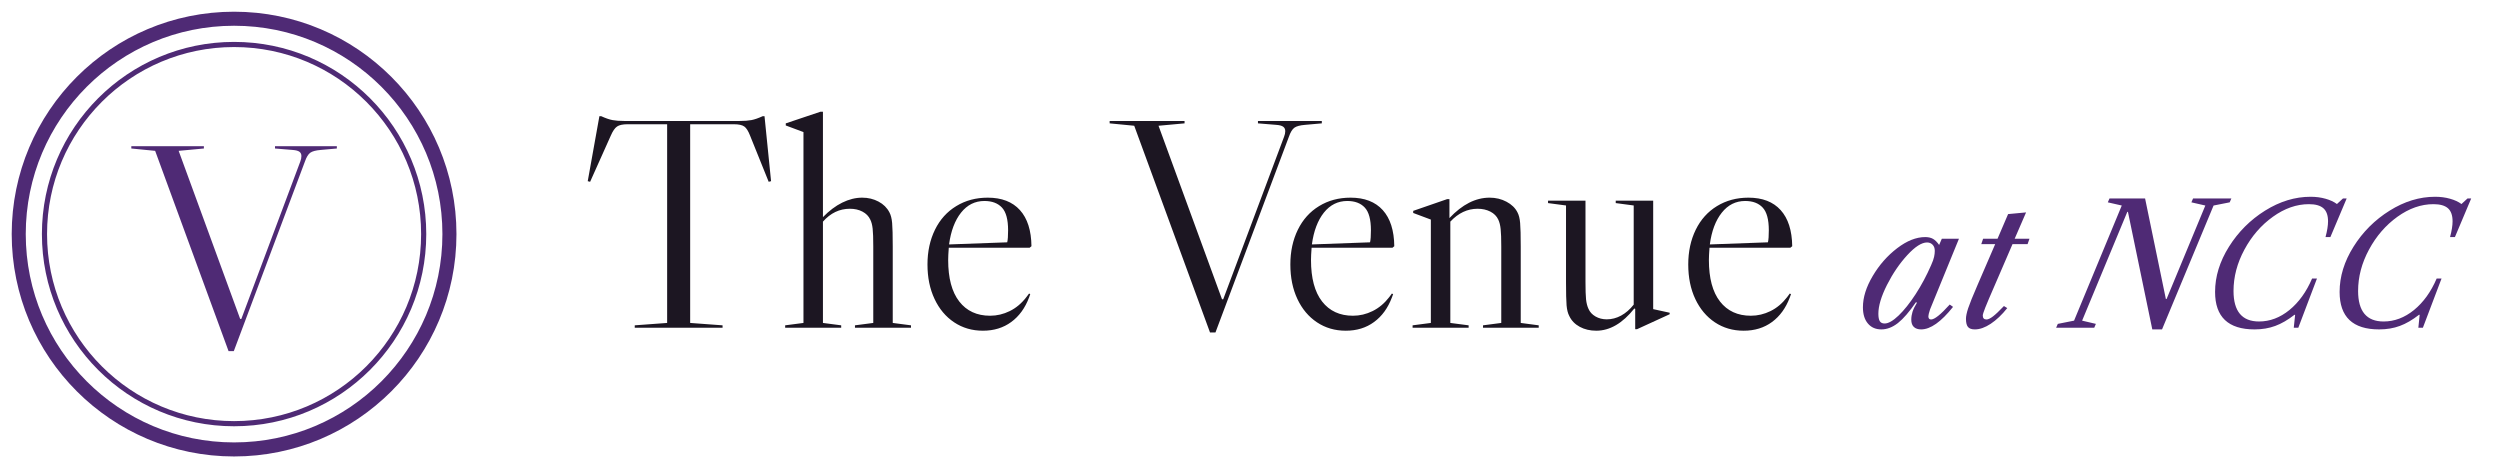
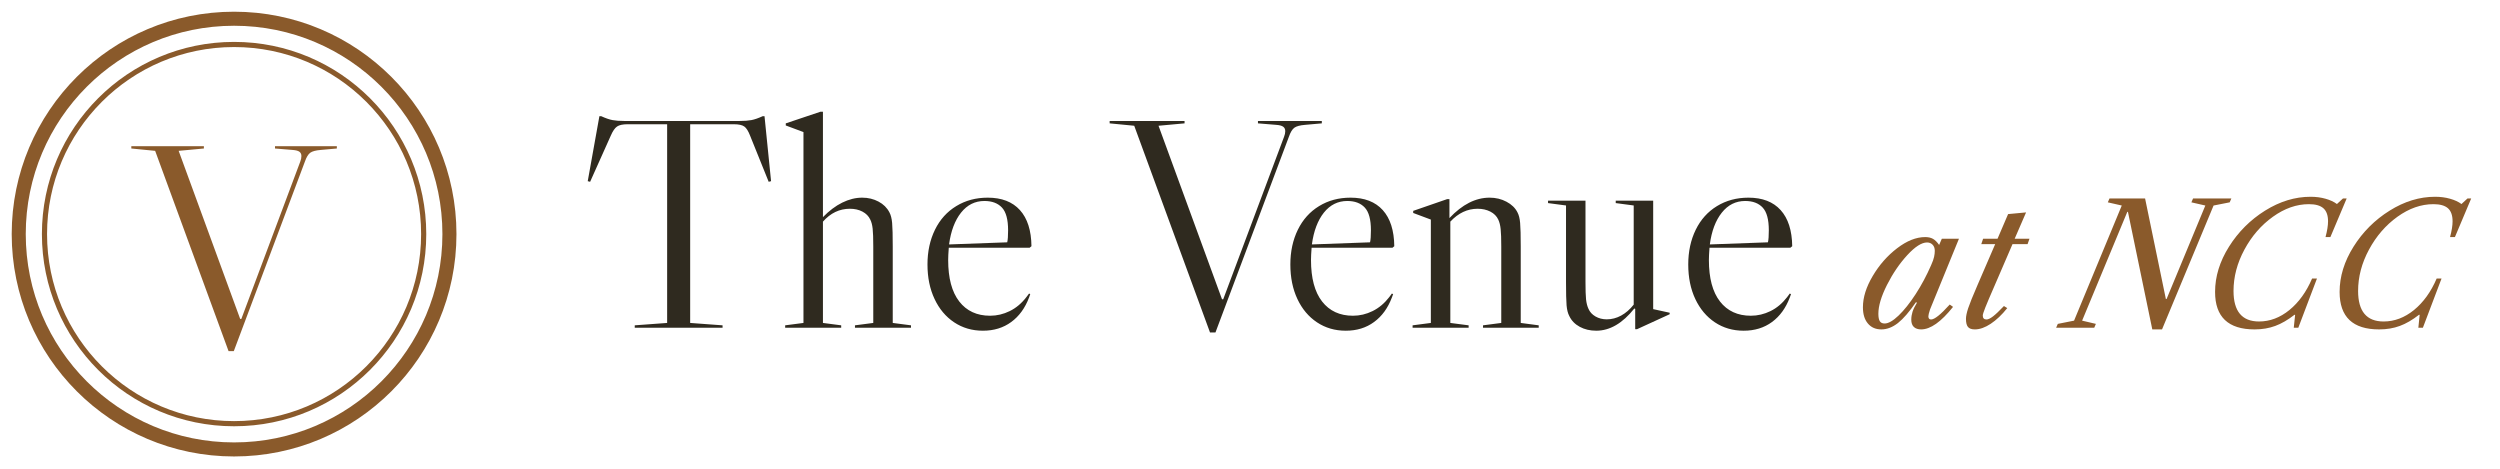
<svg xmlns="http://www.w3.org/2000/svg" viewBox="0 0 534 100" role="img" aria-label="The Venue at NCC">
  <g>
-     <circle cx="50" cy="50" r="46" fill="none" stroke="#4F2A75" stroke-width="3" />
-     <circle cx="50" cy="50" r="40.5" fill="none" stroke="#4F2A75" stroke-width="1.1" />
-     <path d="M62.52 32.03Q63.52 32.10 63.95 32.41Q64.38 32.72 64.38 33.34Q64.38 33.89 64.14 34.51L51.55 68.12L51.30 68.12L38.16 32.22L43.55 31.72L43.55 31.23L28.05 31.23L28.05 31.72L33.14 32.22L48.82 75L49.94 75L65.13 34.51Q65.62 33.09 66.28 32.62Q66.93 32.16 68.48 32.03L71.95 31.72L71.95 31.23L58.74 31.23L58.74 31.72" fill="#4F2A75" />
+     <circle cx="50" cy="50" r="46" fill="none" stroke="#8A5A2B" stroke-width="3" />
+     <circle cx="50" cy="50" r="40.5" fill="none" stroke="#8A5A2B" stroke-width="1.1" />
+     <path d="M62.52 32.03Q63.52 32.10 63.95 32.41Q64.38 32.72 64.38 33.34Q64.38 33.89 64.14 34.51L51.55 68.12L51.30 68.12L38.16 32.22L43.55 31.72L43.55 31.23L28.05 31.23L28.05 31.72L33.14 32.22L48.82 75L49.94 75L65.13 34.51Q65.62 33.09 66.28 32.62Q66.93 32.16 68.48 32.03L71.95 31.72L71.95 31.23L58.74 31.23L58.74 31.72" fill="#8A5A2B" />
  </g>
-   <path d="M142.50 26.54L142.50 68.98L135.58 69.49L135.58 70L154.34 70L154.34 69.49L147.42 68.98L147.42 26.54L156.77 26.54Q158.30 26.54 158.98 27.02Q159.65 27.50 160.22 28.98L164.19 38.83L164.70 38.70L163.30 24.82L162.91 24.82Q161.50 25.46 160.51 25.65Q159.52 25.84 157.98 25.84L133.34 25.84Q131.81 25.84 130.82 25.65Q129.82 25.46 128.42 24.82L128.03 24.82L125.54 38.70L126.05 38.83L130.46 28.98Q131.10 27.50 131.81 27.02Q132.51 26.54 134.05 26.54L142.50 26.54M190.69 68.98L194.59 69.49L194.59 70L182.62 70L182.62 69.49L186.53 68.98L186.53 52.66Q186.53 50.03 186.40 48.85Q186.27 47.66 185.89 46.90Q185.38 45.81 184.22 45.20Q183.07 44.59 181.54 44.59Q178.21 44.59 175.78 47.34L175.78 68.98L179.68 69.49L179.68 70L167.71 70L167.71 69.49L171.62 68.98L171.62 28.21L167.84 26.80L167.84 26.35L175.26 23.86L175.78 23.86L175.78 46.38Q177.76 44.34 179.90 43.28Q182.05 42.22 184.16 42.22Q186.08 42.22 187.65 43.06Q189.22 43.89 189.98 45.36Q190.43 46.19 190.56 47.63Q190.69 49.07 190.69 52.66L190.69 68.98M219.23 63.47L219.81 62.70L220.06 62.83L219.81 63.54Q218.53 66.93 216 68.78Q213.47 70.64 209.95 70.64Q206.50 70.64 203.81 68.85Q201.12 67.06 199.62 63.86Q198.11 60.66 198.11 56.50Q198.11 52.34 199.71 49.07Q201.31 45.81 204.26 44.02Q207.20 42.22 210.98 42.22Q215.46 42.22 217.86 44.88Q220.26 47.54 220.32 52.59L219.94 52.91L202.66 52.91Q202.53 54.58 202.53 55.54Q202.53 61.36 204.90 64.40Q207.26 67.44 211.49 67.44Q213.66 67.44 215.68 66.45Q217.70 65.46 219.23 63.47M210.27 42.93Q207.26 42.93 205.28 45.42Q203.30 47.92 202.72 52.21L215.14 51.76Q215.33 50.99 215.33 49.20Q215.33 45.74 214.02 44.34Q212.70 42.93 210.27 42.93M272.61 26.67Q273.63 26.74 274.08 27.06Q274.53 27.38 274.53 28.02Q274.53 28.59 274.27 29.23L261.28 63.92L261.02 63.92L247.46 26.86L253.02 26.35L253.02 25.84L237.02 25.84L237.02 26.35L242.27 26.86L258.46 71.02L259.62 71.02L275.30 29.23Q275.81 27.76 276.48 27.28Q277.15 26.80 278.75 26.67L282.34 26.35L282.34 25.84L268.70 25.84L268.70 26.35L272.61 26.67M296.74 63.47L297.31 62.70L297.57 62.83L297.31 63.54Q296.03 66.93 293.50 68.78Q290.98 70.64 287.46 70.64Q284 70.64 281.31 68.85Q278.62 67.06 277.12 63.86Q275.62 60.66 275.62 56.50Q275.62 52.34 277.22 49.07Q278.82 45.81 281.76 44.02Q284.70 42.22 288.48 42.22Q292.96 42.22 295.36 44.88Q297.76 47.54 297.82 52.59L297.44 52.91L280.16 52.91Q280.03 54.58 280.03 55.54Q280.03 61.36 282.40 64.40Q284.77 67.44 288.99 67.44Q291.17 67.44 293.18 66.45Q295.20 65.46 296.74 63.47M287.78 42.93Q284.77 42.93 282.78 45.42Q280.80 47.92 280.22 52.21L292.64 51.76Q292.83 50.99 292.83 49.20Q292.83 45.74 291.52 44.34Q290.21 42.93 287.78 42.93M324.83 68.98L328.67 69.49L328.67 70L316.77 70L316.77 69.49L320.67 68.98L320.67 52.66Q320.67 50.16 320.54 48.94Q320.42 47.73 320.03 46.90Q319.52 45.81 318.34 45.20Q317.15 44.59 315.62 44.59Q312.35 44.59 309.79 47.34L309.79 68.98L313.70 69.49L313.70 70L301.73 70L301.73 69.49L305.63 68.98L305.63 46.90L301.86 45.49L301.86 45.04L309.09 42.54L309.60 42.54L309.60 46.58Q313.70 42.22 318.18 42.22Q320.16 42.22 321.79 43.09Q323.42 43.95 324.13 45.36Q324.58 46.19 324.70 47.63Q324.83 49.07 324.83 52.66L324.83 68.98M353.12 66.03L356.64 66.80L356.64 67.12L349.66 70.32L349.28 70.32L349.28 65.97L349.09 65.90Q345.31 70.64 340.96 70.64Q338.98 70.64 337.44 69.81Q335.90 68.98 335.20 67.50Q334.75 66.67 334.62 65.23Q334.50 63.79 334.50 60.21L334.50 43.89L330.66 43.38L330.66 42.86L338.66 42.86L338.66 60.21Q338.66 62.77 338.78 63.95Q338.91 65.14 339.30 65.97Q339.74 66.99 340.80 67.60Q341.86 68.21 343.20 68.21Q344.80 68.21 346.27 67.41Q347.74 66.61 348.96 65.07L348.96 43.89L345.12 43.38L345.12 42.86L353.12 42.86L353.12 66.03M381.73 63.47L382.30 62.70L382.56 62.83L382.30 63.54Q381.02 66.93 378.50 68.78Q375.97 70.64 372.45 70.64Q368.99 70.64 366.30 68.85Q363.62 67.06 362.11 63.86Q360.61 60.66 360.61 56.50Q360.61 52.34 362.21 49.07Q363.81 45.81 366.75 44.02Q369.70 42.22 373.47 42.22Q377.95 42.22 380.35 44.88Q382.75 47.54 382.82 52.59L382.43 52.91L365.15 52.91Q365.02 54.58 365.02 55.54Q365.02 61.36 367.39 64.40Q369.76 67.44 373.98 67.44Q376.16 67.44 378.18 66.45Q380.19 65.46 381.73 63.47M372.77 42.93Q369.76 42.93 367.78 45.42Q365.79 47.92 365.22 52.21L377.63 51.76Q377.82 50.99 377.82 49.20Q377.82 45.74 376.51 44.34Q375.20 42.93 372.77 42.93" fill="#1C1622" />
-   <path d="M411.22 50.64Q408.35 50.64 405.23 53.02Q402.11 55.41 400.02 58.94Q397.92 62.47 397.92 65.63Q397.92 67.85 398.98 69.10Q400.04 70.36 401.86 70.36Q403.66 70.36 405.40 69Q407.13 67.63 409.25 64.55L409.46 64.66Q408.78 65.77 408.51 66.61Q408.25 67.45 408.25 68.28Q408.25 69.32 408.80 69.84Q409.36 70.36 410.36 70.36Q413.34 70.36 417.17 65.55L416.46 65.05Q413.59 68.24 412.48 68.24Q411.90 68.24 411.90 67.56Q411.90 67.20 412.26 66.09L418.43 51L414.77 51L414.20 52.32Q413.55 51.39 412.89 51.02Q412.23 50.64 411.22 50.64M402.55 69.10Q401.83 69.10 401.52 68.60Q401.22 68.10 401.22 67.02Q401.22 64.51 403.06 60.86Q404.91 57.20 407.40 54.49Q409.89 51.79 411.62 51.79Q412.33 51.79 412.80 52.27Q413.27 52.75 413.27 53.58Q413.27 54.19 413.12 54.87Q412.98 55.55 412.48 56.66Q411.04 59.96 409.18 62.83Q407.31 65.70 405.54 67.40Q403.76 69.10 402.55 69.10M423.59 51L426.67 51L428.93 45.73L432.77 45.37L430.33 51L433.49 51L433.09 52.15L429.87 52.15L426.89 59.06L425.99 61.14Q424.63 64.26 424.07 65.66Q423.52 67.06 423.52 67.38Q423.52 68.24 424.31 68.24Q424.85 68.24 425.71 67.58Q426.57 66.92 428.04 65.37L428.75 65.81Q427.03 67.96 425.22 69.16Q423.41 70.36 421.83 70.36Q420.79 70.36 420.36 69.84Q419.93 69.32 419.93 68.10Q419.93 67.28 420.40 65.84Q420.87 64.41 422.41 60.86L426.17 52.15L423.20 52.15L423.59 51M454.53 45.26L454.39 45.26L444.74 68.49L447.68 69.18L447.33 70L439.19 70L439.55 69.18L443.02 68.49L453.21 43.90L450.23 43.22L450.59 42.39L458.19 42.39L462.63 63.87L462.78 63.87L471.06 43.90L468.08 43.22L468.44 42.39L476.62 42.39L476.26 43.22L472.82 43.90L461.81 70.36L459.73 70.36L454.53 45.26M490.24 67.24L490.10 67.24Q487.98 68.89 485.99 69.62Q484 70.36 481.57 70.36Q473.14 70.36 473.14 62.36Q473.14 57.42 476.12 52.68Q479.09 47.95 483.82 44.99Q488.56 42.03 493.54 42.03Q495.26 42.03 496.73 42.45Q498.20 42.86 499.17 43.58L500.46 42.39L501.25 42.39L497.77 50.64L496.73 50.64Q497.27 48.63 497.27 47.27Q497.27 45.37 496.28 44.49Q495.30 43.61 493.18 43.61Q489.24 43.61 485.49 46.30Q481.74 48.99 479.41 53.31Q477.08 57.63 477.08 62.15Q477.08 68.67 482.53 68.67Q486.01 68.67 489.02 66.22Q492.03 63.76 493.86 59.50L494.90 59.50L490.92 70L489.95 70L490.24 67.24M516.84 67.24L516.70 67.24Q514.59 68.89 512.60 69.62Q510.61 70.36 508.17 70.36Q499.74 70.36 499.74 62.36Q499.74 57.42 502.72 52.68Q505.69 47.95 510.43 44.99Q515.16 42.03 520.14 42.03Q521.86 42.03 523.33 42.45Q524.80 42.86 525.77 43.58L527.06 42.39L527.85 42.39L524.37 50.64L523.33 50.64Q523.87 48.63 523.87 47.27Q523.87 45.37 522.89 44.49Q521.90 43.61 519.78 43.61Q515.84 43.61 512.09 46.30Q508.35 48.99 506.02 53.31Q503.69 57.63 503.69 62.15Q503.69 68.67 509.14 68.67Q512.61 68.67 515.63 66.22Q518.64 63.76 520.47 59.50L521.51 59.50L517.53 70L516.56 70" fill="#4F2A75" />
+   <path d="M142.50 26.54L142.50 68.98L135.58 69.49L135.58 70L154.34 70L154.34 69.49L147.42 68.98L147.42 26.54L156.77 26.54Q158.30 26.54 158.98 27.02Q159.65 27.50 160.22 28.98L164.19 38.83L164.70 38.70L163.30 24.82L162.91 24.82Q161.50 25.46 160.51 25.65Q159.52 25.84 157.98 25.84L133.34 25.84Q131.81 25.84 130.82 25.65Q129.82 25.46 128.42 24.82L128.03 24.82L125.54 38.70L126.05 38.83L130.46 28.98Q131.10 27.50 131.81 27.02Q132.51 26.54 134.05 26.54L142.50 26.54M190.69 68.98L194.59 69.49L194.59 70L182.62 70L182.62 69.49L186.53 68.98L186.53 52.66Q186.53 50.03 186.40 48.85Q186.27 47.66 185.89 46.90Q185.38 45.81 184.22 45.20Q183.07 44.59 181.54 44.59Q178.21 44.59 175.78 47.34L175.78 68.98L179.68 69.49L179.68 70L167.71 70L167.71 69.49L171.62 68.98L171.62 28.21L167.84 26.80L167.84 26.35L175.26 23.86L175.78 23.86L175.78 46.38Q177.76 44.34 179.90 43.28Q182.05 42.22 184.16 42.22Q186.08 42.22 187.65 43.06Q189.22 43.89 189.98 45.36Q190.43 46.19 190.56 47.63Q190.69 49.07 190.69 52.66L190.69 68.98M219.23 63.47L219.81 62.70L220.06 62.83L219.81 63.54Q218.53 66.93 216 68.78Q213.47 70.64 209.95 70.64Q206.50 70.64 203.81 68.85Q201.12 67.06 199.62 63.86Q198.11 60.66 198.11 56.50Q198.11 52.34 199.71 49.07Q201.31 45.81 204.26 44.02Q207.20 42.22 210.98 42.22Q215.46 42.22 217.86 44.88Q220.26 47.54 220.32 52.59L219.94 52.91L202.66 52.91Q202.53 54.58 202.53 55.54Q202.53 61.36 204.90 64.40Q207.26 67.44 211.49 67.44Q213.66 67.44 215.68 66.45Q217.70 65.46 219.23 63.47M210.27 42.93Q207.26 42.93 205.28 45.42Q203.30 47.92 202.72 52.21L215.14 51.76Q215.33 50.99 215.33 49.20Q215.33 45.74 214.02 44.34Q212.70 42.93 210.27 42.93M272.61 26.67Q273.63 26.74 274.08 27.06Q274.53 27.38 274.53 28.02Q274.53 28.59 274.27 29.23L261.28 63.92L261.02 63.92L247.46 26.86L253.02 26.35L253.02 25.84L237.02 25.84L237.02 26.35L242.27 26.86L258.46 71.02L259.62 71.02L275.30 29.23Q275.81 27.76 276.48 27.28Q277.15 26.80 278.75 26.67L282.34 26.35L282.34 25.84L268.70 25.84L268.70 26.35L272.61 26.67M296.74 63.47L297.31 62.70L297.57 62.83L297.31 63.54Q296.03 66.93 293.50 68.78Q290.98 70.64 287.46 70.64Q284 70.64 281.31 68.85Q278.62 67.06 277.12 63.86Q275.62 60.66 275.62 56.50Q275.62 52.34 277.22 49.07Q278.82 45.81 281.76 44.02Q284.70 42.22 288.48 42.22Q292.96 42.22 295.36 44.88Q297.76 47.54 297.82 52.59L297.44 52.91L280.16 52.91Q280.03 54.58 280.03 55.54Q280.03 61.36 282.40 64.40Q284.77 67.44 288.99 67.44Q291.17 67.44 293.18 66.45Q295.20 65.46 296.74 63.47M287.78 42.93Q284.77 42.93 282.78 45.42Q280.80 47.92 280.22 52.21L292.64 51.76Q292.83 50.99 292.83 49.20Q292.83 45.74 291.52 44.34Q290.21 42.93 287.78 42.93M324.83 68.98L328.67 69.49L328.67 70L316.77 70L316.77 69.49L320.67 68.98L320.67 52.66Q320.67 50.16 320.54 48.94Q320.42 47.73 320.03 46.90Q319.52 45.81 318.34 45.20Q317.15 44.59 315.62 44.59Q312.35 44.59 309.79 47.34L309.79 68.98L313.70 69.49L313.70 70L301.73 70L301.73 69.49L305.63 68.98L305.63 46.90L301.86 45.49L301.86 45.04L309.09 42.54L309.60 42.54L309.60 46.58Q313.70 42.22 318.18 42.22Q320.16 42.22 321.79 43.09Q323.42 43.95 324.13 45.36Q324.58 46.19 324.70 47.63Q324.83 49.07 324.83 52.66L324.83 68.98M353.12 66.03L356.64 66.80L356.64 67.12L349.66 70.32L349.28 70.32L349.28 65.97L349.09 65.90Q345.31 70.64 340.96 70.64Q338.98 70.64 337.44 69.81Q335.90 68.98 335.20 67.50Q334.75 66.67 334.62 65.23Q334.50 63.79 334.50 60.21L334.50 43.89L330.66 43.38L330.66 42.86L338.66 42.86L338.66 60.21Q338.66 62.77 338.78 63.95Q338.91 65.14 339.30 65.97Q339.74 66.99 340.80 67.60Q341.86 68.21 343.20 68.21Q344.80 68.21 346.27 67.41Q347.74 66.61 348.96 65.07L348.96 43.89L345.12 43.38L345.12 42.86L353.12 42.86L353.12 66.03M381.73 63.47L382.30 62.70L382.56 62.83L382.30 63.54Q381.02 66.93 378.50 68.78Q375.97 70.64 372.45 70.64Q368.99 70.64 366.30 68.85Q363.62 67.06 362.11 63.86Q360.61 60.66 360.61 56.50Q360.61 52.34 362.21 49.07Q363.81 45.81 366.75 44.02Q369.70 42.22 373.47 42.22Q377.95 42.22 380.35 44.88Q382.75 47.54 382.82 52.59L382.43 52.91L365.15 52.91Q365.02 54.58 365.02 55.54Q365.02 61.36 367.39 64.40Q369.76 67.44 373.98 67.44Q376.16 67.44 378.18 66.45Q380.19 65.46 381.73 63.47M372.77 42.93Q369.76 42.93 367.78 45.42Q365.79 47.92 365.22 52.21L377.63 51.76Q377.82 50.99 377.82 49.20Q377.82 45.74 376.51 44.34Q375.20 42.93 372.77 42.93" fill="#2F2A1F" />
+   <path d="M411.22 50.64Q408.35 50.64 405.23 53.02Q402.11 55.41 400.02 58.94Q397.92 62.47 397.92 65.63Q397.92 67.85 398.98 69.10Q400.04 70.36 401.86 70.36Q403.66 70.36 405.40 69Q407.13 67.63 409.25 64.55L409.46 64.66Q408.78 65.77 408.51 66.61Q408.25 67.45 408.25 68.28Q408.25 69.32 408.80 69.84Q409.36 70.36 410.36 70.36Q413.34 70.36 417.17 65.55L416.46 65.05Q413.59 68.24 412.48 68.24Q411.90 68.24 411.90 67.56Q411.90 67.20 412.26 66.09L418.43 51L414.77 51L414.20 52.32Q413.55 51.39 412.89 51.02Q412.23 50.64 411.22 50.64M402.55 69.10Q401.83 69.10 401.52 68.60Q401.22 68.10 401.22 67.02Q401.22 64.51 403.06 60.86Q404.91 57.20 407.40 54.49Q409.89 51.79 411.62 51.79Q412.33 51.79 412.80 52.27Q413.27 52.75 413.27 53.58Q413.27 54.19 413.12 54.87Q412.98 55.55 412.48 56.66Q411.04 59.96 409.18 62.83Q407.31 65.70 405.54 67.40Q403.76 69.10 402.55 69.10M423.59 51L426.67 51L428.93 45.73L432.77 45.37L430.33 51L433.49 51L433.09 52.15L429.87 52.15L426.89 59.06L425.99 61.14Q424.63 64.26 424.07 65.66Q423.52 67.06 423.52 67.38Q423.52 68.24 424.31 68.24Q424.85 68.24 425.71 67.58Q426.57 66.92 428.04 65.37L428.75 65.81Q427.03 67.96 425.22 69.16Q423.41 70.36 421.83 70.36Q420.79 70.36 420.36 69.84Q419.93 69.32 419.93 68.10Q419.93 67.28 420.40 65.84Q420.87 64.41 422.41 60.86L426.17 52.15L423.20 52.15L423.59 51M454.53 45.26L454.39 45.26L444.74 68.49L447.68 69.18L447.33 70L439.19 70L439.55 69.18L443.02 68.49L453.21 43.90L450.23 43.22L450.59 42.39L458.19 42.39L462.63 63.87L462.78 63.87L471.06 43.90L468.08 43.22L468.44 42.39L476.62 42.39L476.26 43.22L472.82 43.90L461.81 70.36L459.73 70.36L454.53 45.26M490.24 67.24L490.10 67.24Q487.98 68.89 485.99 69.62Q484 70.36 481.57 70.36Q473.14 70.36 473.14 62.36Q473.14 57.42 476.12 52.68Q479.09 47.95 483.82 44.99Q488.56 42.03 493.54 42.03Q495.26 42.03 496.73 42.45Q498.20 42.86 499.17 43.58L500.46 42.39L501.25 42.39L497.77 50.64L496.73 50.64Q497.27 48.63 497.27 47.27Q497.27 45.37 496.28 44.49Q495.30 43.61 493.18 43.61Q489.24 43.61 485.49 46.30Q481.74 48.99 479.41 53.31Q477.08 57.63 477.08 62.15Q477.08 68.67 482.53 68.67Q486.01 68.67 489.02 66.22Q492.03 63.76 493.86 59.50L494.90 59.50L490.92 70L489.95 70L490.24 67.24M516.84 67.24L516.70 67.24Q514.59 68.89 512.60 69.62Q510.61 70.36 508.17 70.36Q499.74 70.36 499.74 62.36Q499.74 57.42 502.72 52.68Q505.69 47.95 510.43 44.99Q515.16 42.03 520.14 42.03Q521.86 42.03 523.33 42.45Q524.80 42.86 525.77 43.58L527.06 42.39L527.85 42.39L524.37 50.64L523.33 50.64Q523.87 48.63 523.87 47.27Q523.87 45.37 522.89 44.49Q521.90 43.61 519.78 43.61Q515.84 43.61 512.09 46.30Q508.35 48.99 506.02 53.31Q503.69 57.63 503.69 62.15Q503.69 68.67 509.14 68.67Q512.61 68.67 515.63 66.22Q518.64 63.76 520.47 59.50L521.51 59.50L517.53 70L516.56 70" fill="#8A5A2B" />
</svg>
